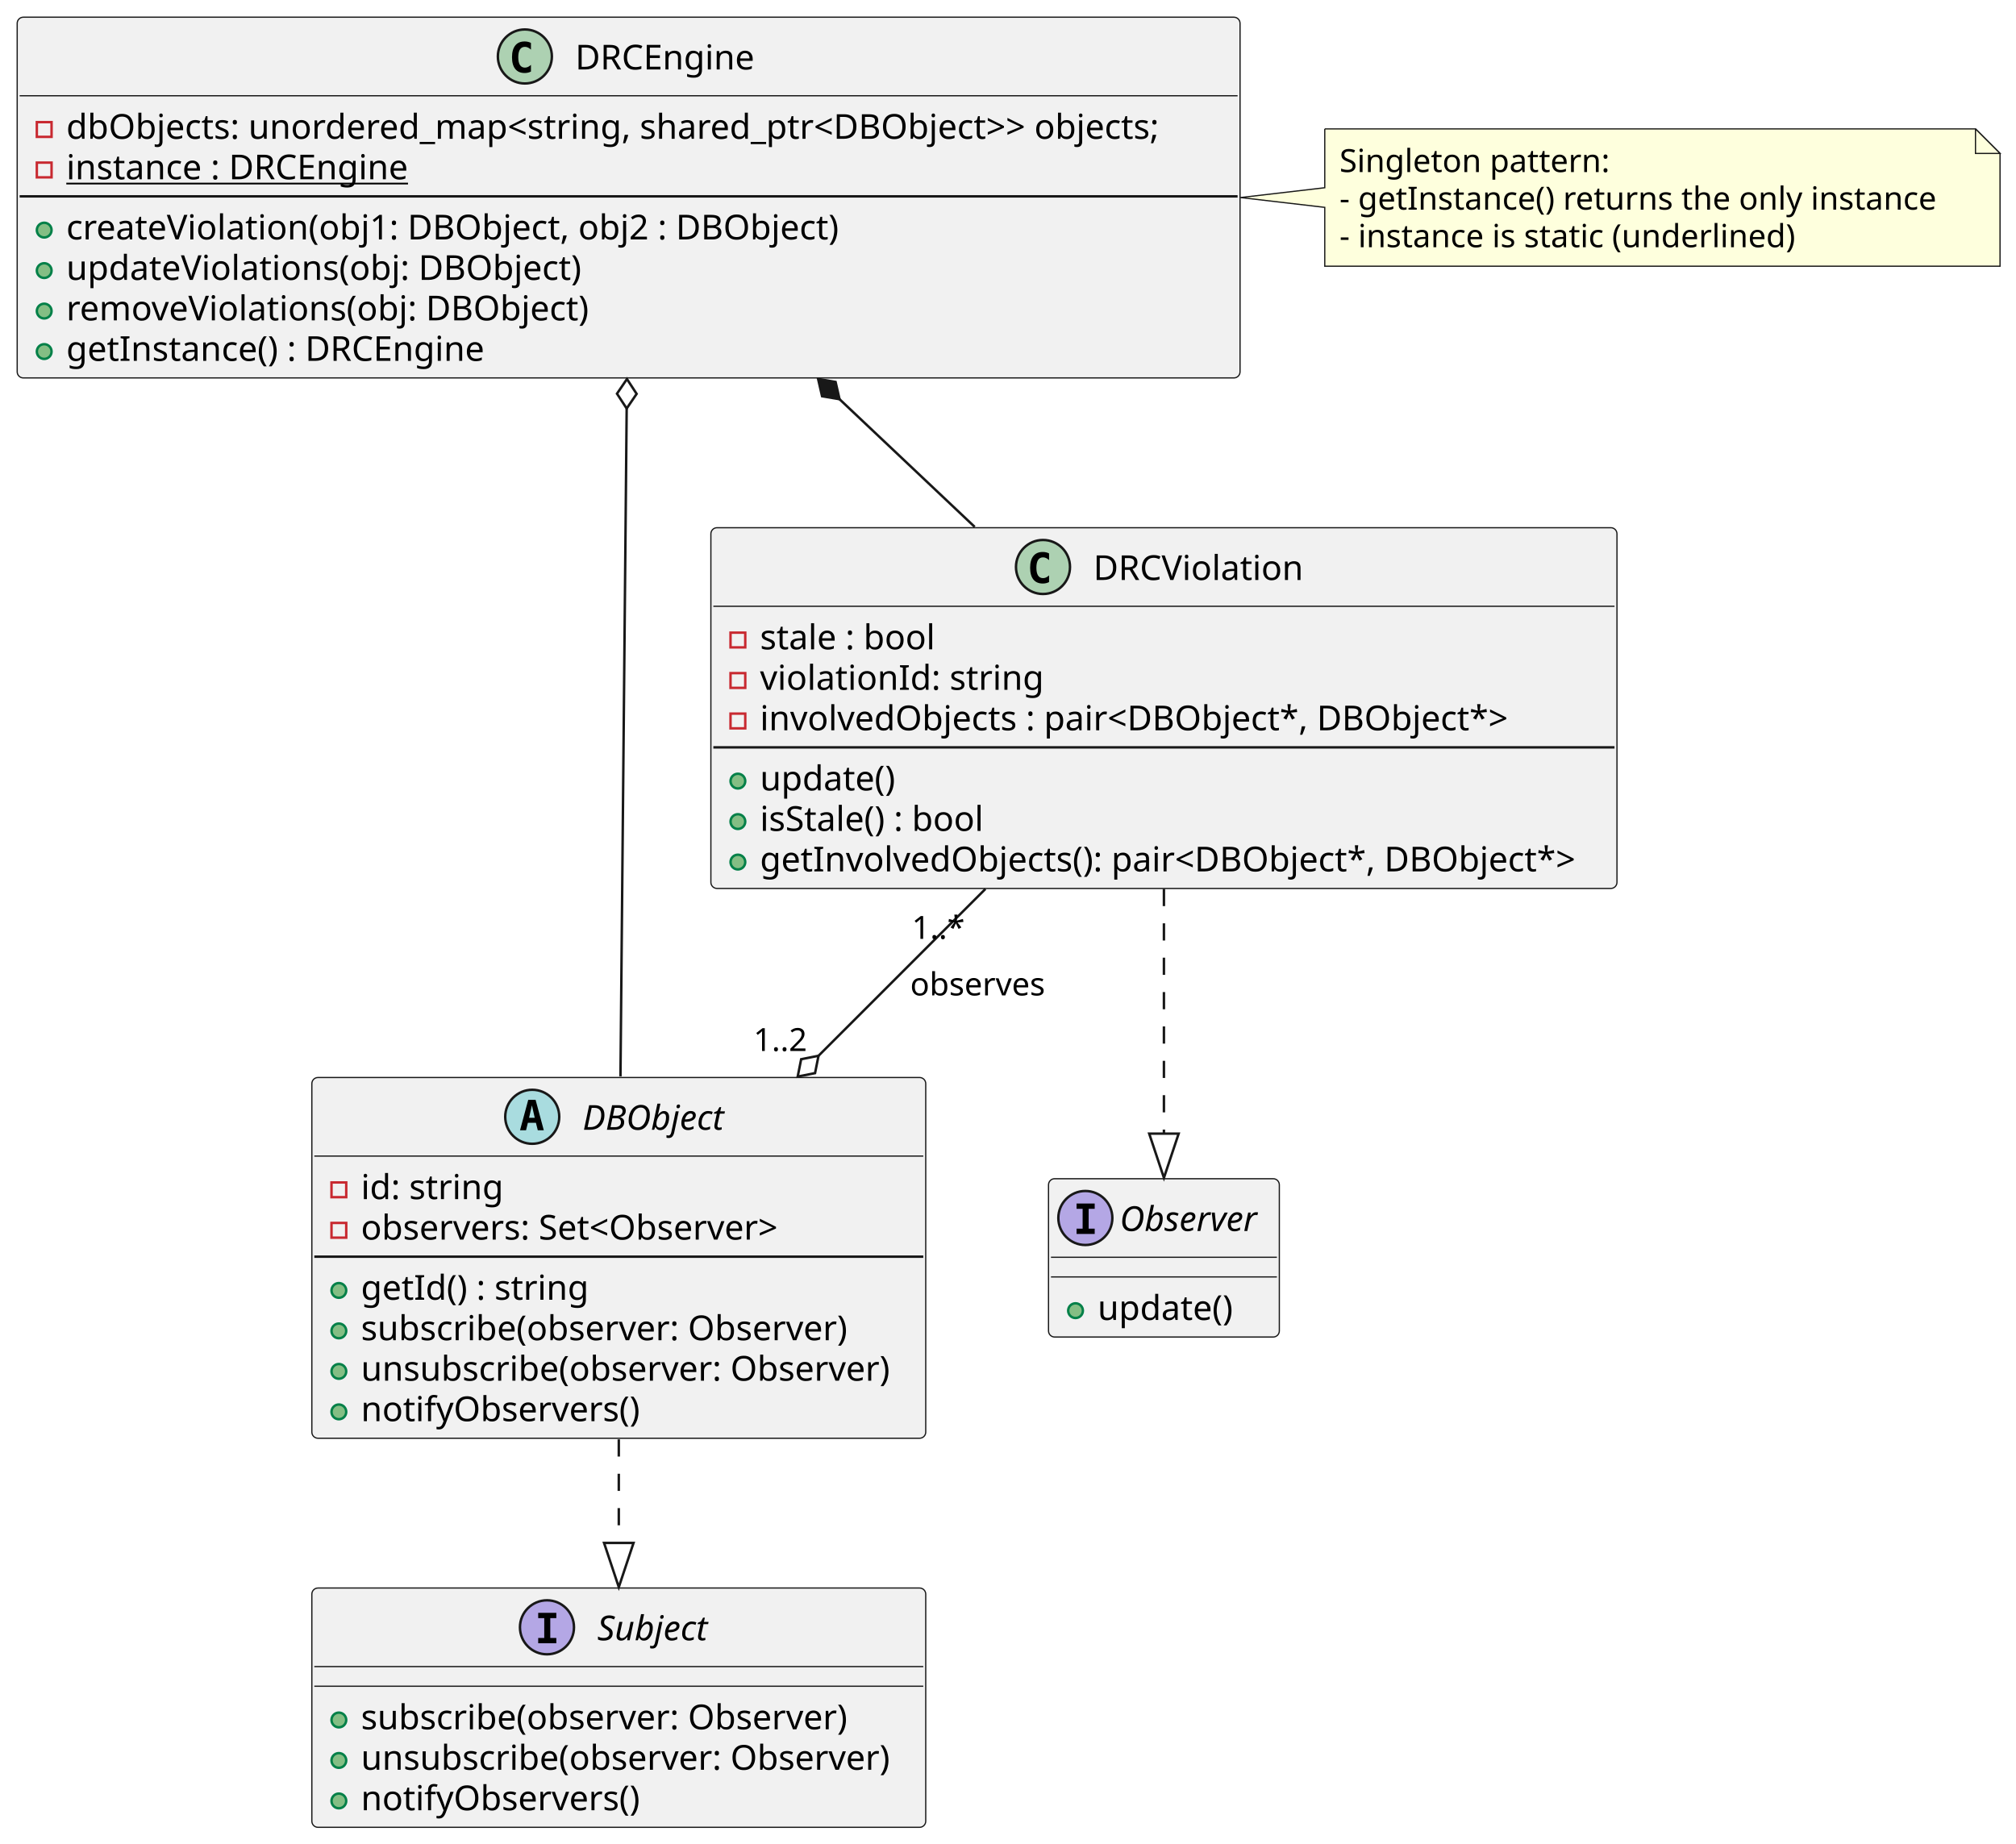
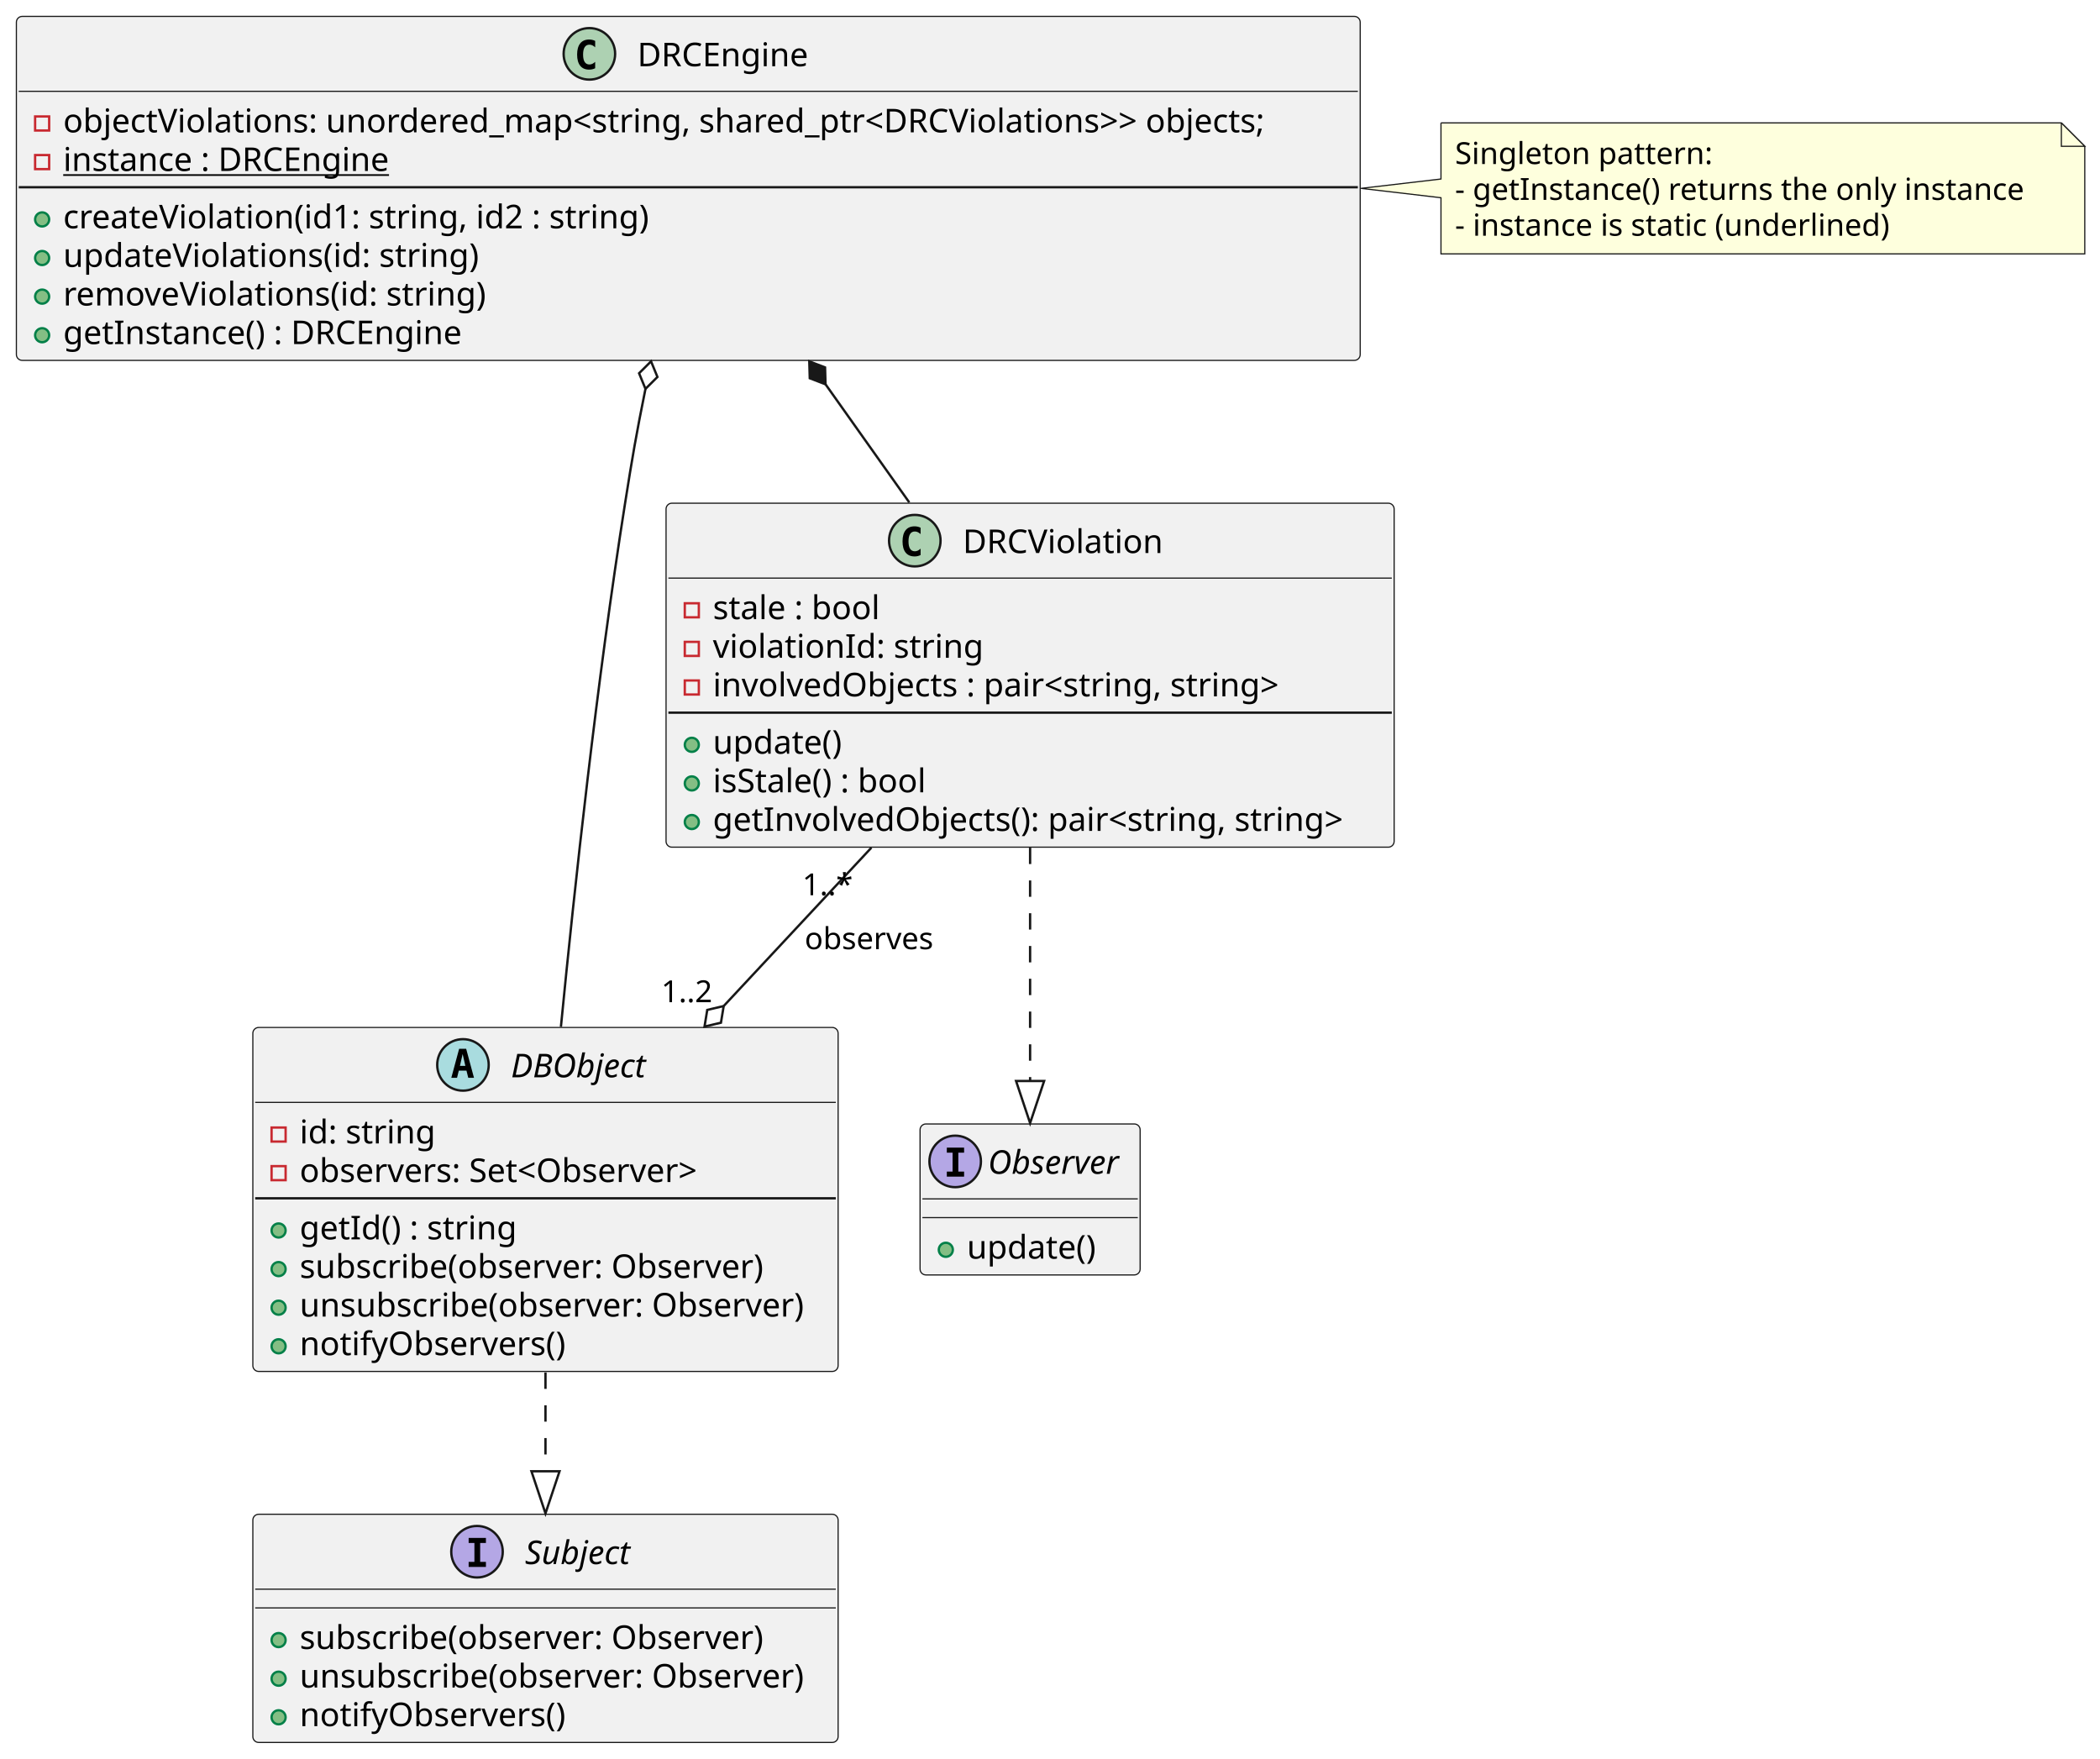
- <svg xmlns="http://www.w3.org/2000/svg" contentStyleType="text/css" height="751px" preserveAspectRatio="none" style="width:821px;height:751px;background:#FFFFFF;" version="1.1" viewBox="0 0 821 751" width="821px" zoomAndPan="magnify">
+ <svg xmlns="http://www.w3.org/2000/svg" contentStyleType="text/css" height="751px" preserveAspectRatio="none" style="width:897px;height:751px;background:#FFFFFF;" version="1.1" viewBox="0 0 897 751" width="897px" zoomAndPan="magnify">
  <defs />
  <g>
    <g id="elem_Observer">
-       <rect codeLine="2" fill="#F1F1F1" height="64.488" id="Observer" rx="2.5" ry="2.5" style="stroke:#181818;stroke-width:0.5;" width="94" x="427" y="480.08" />
-       <ellipse cx="442" cy="496.08" fill="#B4A7E5" rx="11" ry="11" style="stroke:#181818;stroke-width:1.0;" />
-       <path d="M438.428,492.345 L438.428,490.187 L445.807,490.187 L445.807,492.345 L443.342,492.345 L443.342,500.422 L445.807,500.422 L445.807,502.58 L438.428,502.58 L438.428,500.422 L440.893,500.422 L440.893,492.345 Z " fill="#000000" />
-       <text fill="#000000" font-family="sans-serif" font-size="14" font-style="italic" lengthAdjust="spacing" textLength="62" x="456" y="501.371">Observer</text>
-       <line style="stroke:#181818;stroke-width:0.5;" x1="428" x2="520" y1="512.08" y2="512.08" />
-       <line style="stroke:#181818;stroke-width:0.5;" x1="428" x2="520" y1="520.08" y2="520.08" />
-       <ellipse cx="438" cy="533.824" fill="#84BE84" rx="3" ry="3" style="stroke:#038048;stroke-width:1.0;" />
-       <text fill="#000000" font-family="sans-serif" font-size="14" lengthAdjust="spacing" textLength="58" x="447" y="537.615">update()</text>
+       <rect codeLine="2" fill="#F1F1F1" height="64.488" id="Observer" rx="2.5" ry="2.5" style="stroke:#181818;stroke-width:0.5;" width="94" x="393" y="480.08" />
+       <ellipse cx="408" cy="496.08" fill="#B4A7E5" rx="11" ry="11" style="stroke:#181818;stroke-width:1.0;" />
+       <path d="M404.428,492.345 L404.428,490.187 L411.807,490.187 L411.807,492.345 L409.342,492.345 L409.342,500.422 L411.807,500.422 L411.807,502.58 L404.428,502.58 L404.428,500.422 L406.893,500.422 L406.893,492.345 Z " fill="#000000" />
+       <text fill="#000000" font-family="sans-serif" font-size="14" font-style="italic" lengthAdjust="spacing" textLength="62" x="422" y="501.371">Observer</text>
+       <line style="stroke:#181818;stroke-width:0.5;" x1="394" x2="486" y1="512.08" y2="512.08" />
+       <line style="stroke:#181818;stroke-width:0.5;" x1="394" x2="486" y1="520.08" y2="520.08" />
+       <ellipse cx="404" cy="533.824" fill="#84BE84" rx="3" ry="3" style="stroke:#038048;stroke-width:1.0;" />
+       <text fill="#000000" font-family="sans-serif" font-size="14" lengthAdjust="spacing" textLength="58" x="413" y="537.615">update()</text>
    </g>
    <g id="elem_Subject">
-       <rect codeLine="6" fill="#F1F1F1" height="97.465" id="Subject" rx="2.5" ry="2.5" style="stroke:#181818;stroke-width:0.5;" width="250" x="127" y="646.79" />
-       <ellipse cx="222.75" cy="662.79" fill="#B4A7E5" rx="11" ry="11" style="stroke:#181818;stroke-width:1.0;" />
-       <path d="M219.178,659.055 L219.178,656.897 L226.557,656.897 L226.557,659.055 L224.092,659.055 L224.092,667.132 L226.557,667.132 L226.557,669.29 L219.178,669.29 L219.178,667.132 L221.643,667.132 L221.643,659.055 Z " fill="#000000" />
-       <text fill="#000000" font-family="sans-serif" font-size="14" font-style="italic" lengthAdjust="spacing" textLength="50" x="243.25" y="668.081">Subject</text>
-       <line style="stroke:#181818;stroke-width:0.5;" x1="128" x2="376" y1="678.79" y2="678.79" />
-       <line style="stroke:#181818;stroke-width:0.5;" x1="128" x2="376" y1="686.79" y2="686.79" />
-       <ellipse cx="138" cy="700.534" fill="#84BE84" rx="3" ry="3" style="stroke:#038048;stroke-width:1.0;" />
-       <text fill="#000000" font-family="sans-serif" font-size="14" lengthAdjust="spacing" textLength="206" x="147" y="704.325">subscribe(observer: Observer)</text>
-       <ellipse cx="138" cy="717.022" fill="#84BE84" rx="3" ry="3" style="stroke:#038048;stroke-width:1.0;" />
-       <text fill="#000000" font-family="sans-serif" font-size="14" lengthAdjust="spacing" textLength="224" x="147" y="720.813">unsubscribe(observer: Observer)</text>
-       <ellipse cx="138" cy="733.511" fill="#84BE84" rx="3" ry="3" style="stroke:#038048;stroke-width:1.0;" />
-       <text fill="#000000" font-family="sans-serif" font-size="14" lengthAdjust="spacing" textLength="118" x="147" y="737.302">notifyObservers()</text>
+       <rect codeLine="6" fill="#F1F1F1" height="97.465" id="Subject" rx="2.5" ry="2.5" style="stroke:#181818;stroke-width:0.5;" width="250" x="108" y="646.79" />
+       <ellipse cx="203.75" cy="662.79" fill="#B4A7E5" rx="11" ry="11" style="stroke:#181818;stroke-width:1.0;" />
+       <path d="M200.178,659.055 L200.178,656.897 L207.557,656.897 L207.557,659.055 L205.092,659.055 L205.092,667.132 L207.557,667.132 L207.557,669.29 L200.178,669.29 L200.178,667.132 L202.643,667.132 L202.643,659.055 Z " fill="#000000" />
+       <text fill="#000000" font-family="sans-serif" font-size="14" font-style="italic" lengthAdjust="spacing" textLength="50" x="224.25" y="668.081">Subject</text>
+       <line style="stroke:#181818;stroke-width:0.5;" x1="109" x2="357" y1="678.79" y2="678.79" />
+       <line style="stroke:#181818;stroke-width:0.5;" x1="109" x2="357" y1="686.79" y2="686.79" />
+       <ellipse cx="119" cy="700.534" fill="#84BE84" rx="3" ry="3" style="stroke:#038048;stroke-width:1.0;" />
+       <text fill="#000000" font-family="sans-serif" font-size="14" lengthAdjust="spacing" textLength="206" x="128" y="704.325">subscribe(observer: Observer)</text>
+       <ellipse cx="119" cy="717.022" fill="#84BE84" rx="3" ry="3" style="stroke:#038048;stroke-width:1.0;" />
+       <text fill="#000000" font-family="sans-serif" font-size="14" lengthAdjust="spacing" textLength="224" x="128" y="720.813">unsubscribe(observer: Observer)</text>
+       <ellipse cx="119" cy="733.511" fill="#84BE84" rx="3" ry="3" style="stroke:#038048;stroke-width:1.0;" />
+       <text fill="#000000" font-family="sans-serif" font-size="14" lengthAdjust="spacing" textLength="118" x="128" y="737.302">notifyObservers()</text>
    </g>
    <g id="elem_DBObject">
-       <rect codeLine="13" fill="#F1F1F1" height="146.93" id="DBObject" rx="2.5" ry="2.5" style="stroke:#181818;stroke-width:0.5;" width="250" x="127" y="438.86" />
-       <ellipse cx="216.75" cy="454.86" fill="#A9DCDF" rx="11" ry="11" style="stroke:#181818;stroke-width:1.0;" />
-       <path d="M216.613,450.208 L215.459,455.28 L217.775,455.28 Z M215.119,447.967 L218.116,447.967 L221.461,460.36 L219.012,460.36 L218.249,457.297 L214.97,457.297 L214.223,460.36 L211.774,460.36 Z " fill="#000000" />
-       <text fill="#000000" font-family="sans-serif" font-size="14" font-style="italic" lengthAdjust="spacing" textLength="62" x="237.25" y="460.151">DBObject</text>
-       <line style="stroke:#181818;stroke-width:0.5;" x1="128" x2="376" y1="470.86" y2="470.86" />
-       <rect fill="none" height="6" style="stroke:#C82930;stroke-width:1.0;" width="6" x="135" y="481.604" />
-       <text fill="#000000" font-family="sans-serif" font-size="14" lengthAdjust="spacing" textLength="61" x="147" y="488.395">id: string</text>
-       <rect fill="none" height="6" style="stroke:#C82930;stroke-width:1.0;" width="6" x="135" y="498.092" />
-       <text fill="#000000" font-family="sans-serif" font-size="14" lengthAdjust="spacing" textLength="180" x="147" y="504.883">observers: Set&lt;Observer&gt;</text>
-       <line style="stroke:#181818;stroke-width:1.0;" x1="128" x2="376" y1="511.837" y2="511.837" />
-       <ellipse cx="138" cy="525.581" fill="#84BE84" rx="3" ry="3" style="stroke:#038048;stroke-width:1.0;" />
-       <text fill="#000000" font-family="sans-serif" font-size="14" lengthAdjust="spacing" textLength="97" x="147" y="529.372">getId() : string</text>
-       <ellipse cx="138" cy="542.069" fill="#84BE84" rx="3" ry="3" style="stroke:#038048;stroke-width:1.0;" />
-       <text fill="#000000" font-family="sans-serif" font-size="14" lengthAdjust="spacing" textLength="206" x="147" y="545.86">subscribe(observer: Observer)</text>
-       <ellipse cx="138" cy="558.557" fill="#84BE84" rx="3" ry="3" style="stroke:#038048;stroke-width:1.0;" />
-       <text fill="#000000" font-family="sans-serif" font-size="14" lengthAdjust="spacing" textLength="224" x="147" y="562.348">unsubscribe(observer: Observer)</text>
-       <ellipse cx="138" cy="575.045" fill="#84BE84" rx="3" ry="3" style="stroke:#038048;stroke-width:1.0;" />
-       <text fill="#000000" font-family="sans-serif" font-size="14" lengthAdjust="spacing" textLength="118" x="147" y="578.837">notifyObservers()</text>
+       <rect codeLine="13" fill="#F1F1F1" height="146.93" id="DBObject" rx="2.5" ry="2.5" style="stroke:#181818;stroke-width:0.5;" width="250" x="108" y="438.86" />
+       <ellipse cx="197.75" cy="454.86" fill="#A9DCDF" rx="11" ry="11" style="stroke:#181818;stroke-width:1.0;" />
+       <path d="M197.613,450.208 L196.459,455.28 L198.775,455.28 Z M196.119,447.967 L199.116,447.967 L202.461,460.36 L200.012,460.36 L199.249,457.297 L195.97,457.297 L195.223,460.36 L192.774,460.36 Z " fill="#000000" />
+       <text fill="#000000" font-family="sans-serif" font-size="14" font-style="italic" lengthAdjust="spacing" textLength="62" x="218.25" y="460.151">DBObject</text>
+       <line style="stroke:#181818;stroke-width:0.5;" x1="109" x2="357" y1="470.86" y2="470.86" />
+       <rect fill="none" height="6" style="stroke:#C82930;stroke-width:1.0;" width="6" x="116" y="481.604" />
+       <text fill="#000000" font-family="sans-serif" font-size="14" lengthAdjust="spacing" textLength="61" x="128" y="488.395">id: string</text>
+       <rect fill="none" height="6" style="stroke:#C82930;stroke-width:1.0;" width="6" x="116" y="498.092" />
+       <text fill="#000000" font-family="sans-serif" font-size="14" lengthAdjust="spacing" textLength="180" x="128" y="504.883">observers: Set&lt;Observer&gt;</text>
+       <line style="stroke:#181818;stroke-width:1.0;" x1="109" x2="357" y1="511.837" y2="511.837" />
+       <ellipse cx="119" cy="525.581" fill="#84BE84" rx="3" ry="3" style="stroke:#038048;stroke-width:1.0;" />
+       <text fill="#000000" font-family="sans-serif" font-size="14" lengthAdjust="spacing" textLength="97" x="128" y="529.372">getId() : string</text>
+       <ellipse cx="119" cy="542.069" fill="#84BE84" rx="3" ry="3" style="stroke:#038048;stroke-width:1.0;" />
+       <text fill="#000000" font-family="sans-serif" font-size="14" lengthAdjust="spacing" textLength="206" x="128" y="545.86">subscribe(observer: Observer)</text>
+       <ellipse cx="119" cy="558.557" fill="#84BE84" rx="3" ry="3" style="stroke:#038048;stroke-width:1.0;" />
+       <text fill="#000000" font-family="sans-serif" font-size="14" lengthAdjust="spacing" textLength="224" x="128" y="562.348">unsubscribe(observer: Observer)</text>
+       <ellipse cx="119" cy="575.045" fill="#84BE84" rx="3" ry="3" style="stroke:#038048;stroke-width:1.0;" />
+       <text fill="#000000" font-family="sans-serif" font-size="14" lengthAdjust="spacing" textLength="118" x="128" y="578.837">notifyObservers()</text>
    </g>
    <g id="elem_DRCViolation">
-       <rect codeLine="23" fill="#F1F1F1" height="146.93" id="DRCViolation" rx="2.5" ry="2.5" style="stroke:#181818;stroke-width:0.5;" width="369" x="289.5" y="214.93" />
-       <ellipse cx="424.75" cy="230.93" fill="#ADD1B2" rx="11" ry="11" style="stroke:#181818;stroke-width:1.0;" />
-       <path d="M427.223,237.073 Q426.642,237.372 426.003,237.521 Q425.364,237.671 424.658,237.671 Q422.151,237.671 420.832,236.019 Q419.512,234.367 419.512,231.246 Q419.512,228.117 420.832,226.465 Q422.151,224.813 424.658,224.813 Q425.364,224.813 426.011,224.962 Q426.659,225.112 427.223,225.411 L427.223,228.133 Q426.592,227.552 425.999,227.282 Q425.405,227.012 424.774,227.012 Q423.43,227.012 422.745,228.079 Q422.06,229.146 422.06,231.246 Q422.06,233.338 422.745,234.404 Q423.43,235.471 424.774,235.471 Q425.405,235.471 425.999,235.201 Q426.592,234.931 427.223,234.35 Z " fill="#000000" />
-       <text fill="#000000" font-family="sans-serif" font-size="14" lengthAdjust="spacing" textLength="90" x="445.25" y="236.221">DRCViolation</text>
-       <line style="stroke:#181818;stroke-width:0.5;" x1="290.5" x2="657.5" y1="246.93" y2="246.93" />
-       <rect fill="none" height="6" style="stroke:#C82930;stroke-width:1.0;" width="6" x="297.5" y="257.674" />
-       <text fill="#000000" font-family="sans-serif" font-size="14" lengthAdjust="spacing" textLength="75" x="309.5" y="264.465">stale : bool</text>
-       <rect fill="none" height="6" style="stroke:#C82930;stroke-width:1.0;" width="6" x="297.5" y="274.162" />
-       <text fill="#000000" font-family="sans-serif" font-size="14" lengthAdjust="spacing" textLength="120" x="309.5" y="280.953">violationId: string</text>
-       <rect fill="none" height="6" style="stroke:#C82930;stroke-width:1.0;" width="6" x="297.5" y="290.651" />
-       <text fill="#000000" font-family="sans-serif" font-size="14" lengthAdjust="spacing" textLength="315" x="309.5" y="297.442">involvedObjects : pair&lt;DBObject*, DBObject*&gt;</text>
-       <line style="stroke:#181818;stroke-width:1.0;" x1="290.5" x2="657.5" y1="304.395" y2="304.395" />
-       <ellipse cx="300.5" cy="318.139" fill="#84BE84" rx="3" ry="3" style="stroke:#038048;stroke-width:1.0;" />
-       <text fill="#000000" font-family="sans-serif" font-size="14" lengthAdjust="spacing" textLength="58" x="309.5" y="321.93">update()</text>
-       <ellipse cx="300.5" cy="334.627" fill="#84BE84" rx="3" ry="3" style="stroke:#038048;stroke-width:1.0;" />
-       <text fill="#000000" font-family="sans-serif" font-size="14" lengthAdjust="spacing" textLength="97" x="309.5" y="338.418">isStale() : bool</text>
-       <ellipse cx="300.5" cy="351.115" fill="#84BE84" rx="3" ry="3" style="stroke:#038048;stroke-width:1.0;" />
-       <text fill="#000000" font-family="sans-serif" font-size="14" lengthAdjust="spacing" textLength="343" x="309.5" y="354.907">getInvolvedObjects(): pair&lt;DBObject*, DBObject*&gt;</text>
+       <rect codeLine="23" fill="#F1F1F1" height="146.93" id="DRCViolation" rx="2.5" ry="2.5" style="stroke:#181818;stroke-width:0.5;" width="311" x="284.5" y="214.93" />
+       <ellipse cx="390.75" cy="230.93" fill="#ADD1B2" rx="11" ry="11" style="stroke:#181818;stroke-width:1.0;" />
+       <path d="M393.223,237.073 Q392.642,237.372 392.003,237.521 Q391.364,237.671 390.658,237.671 Q388.151,237.671 386.832,236.019 Q385.512,234.367 385.512,231.246 Q385.512,228.117 386.832,226.465 Q388.151,224.813 390.658,224.813 Q391.364,224.813 392.011,224.962 Q392.659,225.112 393.223,225.411 L393.223,228.133 Q392.592,227.552 391.999,227.282 Q391.405,227.012 390.774,227.012 Q389.43,227.012 388.745,228.079 Q388.06,229.146 388.06,231.246 Q388.06,233.338 388.745,234.404 Q389.43,235.471 390.774,235.471 Q391.405,235.471 391.999,235.201 Q392.592,234.931 393.223,234.35 Z " fill="#000000" />
+       <text fill="#000000" font-family="sans-serif" font-size="14" lengthAdjust="spacing" textLength="90" x="411.25" y="236.221">DRCViolation</text>
+       <line style="stroke:#181818;stroke-width:0.5;" x1="285.5" x2="594.5" y1="246.93" y2="246.93" />
+       <rect fill="none" height="6" style="stroke:#C82930;stroke-width:1.0;" width="6" x="292.5" y="257.674" />
+       <text fill="#000000" font-family="sans-serif" font-size="14" lengthAdjust="spacing" textLength="75" x="304.5" y="264.465">stale : bool</text>
+       <rect fill="none" height="6" style="stroke:#C82930;stroke-width:1.0;" width="6" x="292.5" y="274.162" />
+       <text fill="#000000" font-family="sans-serif" font-size="14" lengthAdjust="spacing" textLength="120" x="304.5" y="280.953">violationId: string</text>
+       <rect fill="none" height="6" style="stroke:#C82930;stroke-width:1.0;" width="6" x="292.5" y="290.651" />
+       <text fill="#000000" font-family="sans-serif" font-size="14" lengthAdjust="spacing" textLength="257" x="304.5" y="297.442">involvedObjects : pair&lt;string, string&gt;</text>
+       <line style="stroke:#181818;stroke-width:1.0;" x1="285.5" x2="594.5" y1="304.395" y2="304.395" />
+       <ellipse cx="295.5" cy="318.139" fill="#84BE84" rx="3" ry="3" style="stroke:#038048;stroke-width:1.0;" />
+       <text fill="#000000" font-family="sans-serif" font-size="14" lengthAdjust="spacing" textLength="58" x="304.5" y="321.93">update()</text>
+       <ellipse cx="295.5" cy="334.627" fill="#84BE84" rx="3" ry="3" style="stroke:#038048;stroke-width:1.0;" />
+       <text fill="#000000" font-family="sans-serif" font-size="14" lengthAdjust="spacing" textLength="97" x="304.5" y="338.418">isStale() : bool</text>
+       <ellipse cx="295.5" cy="351.115" fill="#84BE84" rx="3" ry="3" style="stroke:#038048;stroke-width:1.0;" />
+       <text fill="#000000" font-family="sans-serif" font-size="14" lengthAdjust="spacing" textLength="285" x="304.5" y="354.907">getInvolvedObjects(): pair&lt;string, string&gt;</text>
    </g>
    <g id="elem_DRCEngine">
-       <rect codeLine="33" fill="#F1F1F1" height="146.93" id="DRCEngine" rx="2.5" ry="2.5" style="stroke:#181818;stroke-width:0.5;" width="498" x="7" y="7" />
-       <ellipse cx="213.75" cy="23" fill="#ADD1B2" rx="11" ry="11" style="stroke:#181818;stroke-width:1.0;" />
-       <path d="M216.223,29.143 Q215.642,29.442 215.003,29.591 Q214.364,29.741 213.658,29.741 Q211.151,29.741 209.832,28.089 Q208.512,26.437 208.512,23.316 Q208.512,20.186 209.832,18.535 Q211.151,16.883 213.658,16.883 Q214.364,16.883 215.011,17.032 Q215.659,17.182 216.223,17.48 L216.223,20.203 Q215.592,19.622 214.999,19.352 Q214.405,19.082 213.774,19.082 Q212.43,19.082 211.745,20.149 Q211.06,21.216 211.06,23.316 Q211.06,25.408 211.745,26.474 Q212.43,27.541 213.774,27.541 Q214.405,27.541 214.999,27.271 Q215.592,27.002 216.223,26.42 Z " fill="#000000" />
-       <text fill="#000000" font-family="sans-serif" font-size="14" lengthAdjust="spacing" textLength="76" x="234.25" y="28.291">DRCEngine</text>
-       <line style="stroke:#181818;stroke-width:0.5;" x1="8" x2="504" y1="39" y2="39" />
+       <rect codeLine="33" fill="#F1F1F1" height="146.93" id="DRCEngine" rx="2.5" ry="2.5" style="stroke:#181818;stroke-width:0.5;" width="574" x="7" y="7" />
+       <ellipse cx="251.75" cy="23" fill="#ADD1B2" rx="11" ry="11" style="stroke:#181818;stroke-width:1.0;" />
+       <path d="M254.223,29.143 Q253.642,29.442 253.003,29.591 Q252.364,29.741 251.658,29.741 Q249.151,29.741 247.832,28.089 Q246.512,26.437 246.512,23.316 Q246.512,20.186 247.832,18.535 Q249.151,16.883 251.658,16.883 Q252.364,16.883 253.011,17.032 Q253.659,17.182 254.223,17.48 L254.223,20.203 Q253.592,19.622 252.999,19.352 Q252.405,19.082 251.774,19.082 Q250.43,19.082 249.745,20.149 Q249.06,21.216 249.06,23.316 Q249.06,25.408 249.745,26.474 Q250.43,27.541 251.774,27.541 Q252.405,27.541 252.999,27.271 Q253.592,27.002 254.223,26.42 Z " fill="#000000" />
+       <text fill="#000000" font-family="sans-serif" font-size="14" lengthAdjust="spacing" textLength="76" x="272.25" y="28.291">DRCEngine</text>
+       <line style="stroke:#181818;stroke-width:0.5;" x1="8" x2="580" y1="39" y2="39" />
      <rect fill="none" height="6" style="stroke:#C82930;stroke-width:1.0;" width="6" x="15" y="49.744" />
-       <text fill="#000000" font-family="sans-serif" font-size="14" lengthAdjust="spacing" textLength="472" x="27" y="56.535">dbObjects: unordered_map&lt;string, shared_ptr&lt;DBObject&gt;&gt; objects;</text>
+       <text fill="#000000" font-family="sans-serif" font-size="14" lengthAdjust="spacing" textLength="548" x="27" y="56.535">objectViolations: unordered_map&lt;string, shared_ptr&lt;DRCViolations&gt;&gt; objects;</text>
      <rect fill="none" height="6" style="stroke:#C82930;stroke-width:1.0;" width="6" x="15" y="66.232" />
      <text fill="#000000" font-family="sans-serif" font-size="14" lengthAdjust="spacing" text-decoration="underline" textLength="145" x="27" y="73.023">instance : DRCEngine</text>
-       <line style="stroke:#181818;stroke-width:1.0;" x1="8" x2="504" y1="79.977" y2="79.977" />
+       <line style="stroke:#181818;stroke-width:1.0;" x1="8" x2="580" y1="79.977" y2="79.977" />
      <ellipse cx="18" cy="93.721" fill="#84BE84" rx="3" ry="3" style="stroke:#038048;stroke-width:1.0;" />
-       <text fill="#000000" font-family="sans-serif" font-size="14" lengthAdjust="spacing" textLength="327" x="27" y="97.512">createViolation(obj1: DBObject, obj2 : DBObject)</text>
+       <text fill="#000000" font-family="sans-serif" font-size="14" lengthAdjust="spacing" textLength="265" x="27" y="97.512">createViolation(id1: string, id2 : string)</text>
      <ellipse cx="18" cy="110.209" fill="#84BE84" rx="3" ry="3" style="stroke:#038048;stroke-width:1.0;" />
-       <text fill="#000000" font-family="sans-serif" font-size="14" lengthAdjust="spacing" textLength="218" x="27" y="114">updateViolations(obj: DBObject)</text>
+       <text fill="#000000" font-family="sans-serif" font-size="14" lengthAdjust="spacing" textLength="187" x="27" y="114">updateViolations(id: string)</text>
      <ellipse cx="18" cy="126.697" fill="#84BE84" rx="3" ry="3" style="stroke:#038048;stroke-width:1.0;" />
-       <text fill="#000000" font-family="sans-serif" font-size="14" lengthAdjust="spacing" textLength="221" x="27" y="130.488">removeViolations(obj: DBObject)</text>
+       <text fill="#000000" font-family="sans-serif" font-size="14" lengthAdjust="spacing" textLength="190" x="27" y="130.488">removeViolations(id: string)</text>
      <ellipse cx="18" cy="143.185" fill="#84BE84" rx="3" ry="3" style="stroke:#038048;stroke-width:1.0;" />
      <text fill="#000000" font-family="sans-serif" font-size="14" lengthAdjust="spacing" textLength="177" x="27" y="146.977">getInstance() : DRCEngine</text>
    </g>
    <g id="elem_GMN12">
-       <path d="M539.5,52.5 L539.5,76.46 L505.15,80.46 L539.5,84.46 L539.5,108.432 A0,0 0 0 0 539.5,108.432 L814.5,108.432 A0,0 0 0 0 814.5,108.432 L814.5,62.5 L804.5,52.5 L539.5,52.5 A0,0 0 0 0 539.5,52.5 " fill="#FEFFDD" style="stroke:#181818;stroke-width:0.5;" />
-       <path d="M804.5,52.5 L804.5,62.5 L814.5,62.5 L804.5,52.5 " fill="#FEFFDD" style="stroke:#181818;stroke-width:0.5;" />
-       <text fill="#000000" font-family="sans-serif" font-size="13" lengthAdjust="spacing" textLength="112" x="545.5" y="70.068">Singleton pattern:</text>
-       <text fill="#000000" font-family="sans-serif" font-size="13" lengthAdjust="spacing" textLength="254" x="545.5" y="85.379">- getInstance() returns the only instance</text>
-       <text fill="#000000" font-family="sans-serif" font-size="13" lengthAdjust="spacing" textLength="198" x="545.5" y="100.689">- instance is static (underlined)</text>
+       <path d="M615.5,52.5 L615.5,76.46 L581.32,80.46 L615.5,84.46 L615.5,108.432 A0,0 0 0 0 615.5,108.432 L890.5,108.432 A0,0 0 0 0 890.5,108.432 L890.5,62.5 L880.5,52.5 L615.5,52.5 A0,0 0 0 0 615.5,52.5 " fill="#FEFFDD" style="stroke:#181818;stroke-width:0.5;" />
+       <path d="M880.5,52.5 L880.5,62.5 L890.5,62.5 L880.5,52.5 " fill="#FEFFDD" style="stroke:#181818;stroke-width:0.5;" />
+       <text fill="#000000" font-family="sans-serif" font-size="13" lengthAdjust="spacing" textLength="112" x="621.5" y="70.068">Singleton pattern:</text>
+       <text fill="#000000" font-family="sans-serif" font-size="13" lengthAdjust="spacing" textLength="254" x="621.5" y="85.379">- getInstance() returns the only instance</text>
+       <text fill="#000000" font-family="sans-serif" font-size="13" lengthAdjust="spacing" textLength="198" x="621.5" y="100.689">- instance is static (underlined)</text>
    </g>
    <g id="link_DBObject_Subject">
-       <path codeLine="43" d="M252,586.24 C252,606.49 252,609.98 252,628.43 " fill="none" id="DBObject-to-Subject" style="stroke:#181818;stroke-width:1.0;stroke-dasharray:7.0,7.0;" />
-       <polygon fill="none" points="252,646.43,258,628.43,246,628.43,252,646.43" style="stroke:#181818;stroke-width:1.0;" />
+       <path codeLine="43" d="M233,586.24 C233,606.49 233,609.98 233,628.43 " fill="none" id="DBObject-to-Subject" style="stroke:#181818;stroke-width:1.0;stroke-dasharray:7.0,7.0;" />
+       <polygon fill="none" points="233,646.43,239,628.43,227,628.43,233,646.43" style="stroke:#181818;stroke-width:1.0;" />
    </g>
    <g id="link_DRCViolation_Observer">
-       <path codeLine="44" d="M474,362.06 C474,401.88 474,431.2 474,461.72 " fill="none" id="DRCViolation-to-Observer" style="stroke:#181818;stroke-width:1.0;stroke-dasharray:7.0,7.0;" />
-       <polygon fill="none" points="474,479.72,480,461.72,468,461.72,474,479.72" style="stroke:#181818;stroke-width:1.0;" />
+       <path codeLine="44" d="M440,362.06 C440,401.88 440,431.2 440,461.72 " fill="none" id="DRCViolation-to-Observer" style="stroke:#181818;stroke-width:1.0;stroke-dasharray:7.0,7.0;" />
+       <polygon fill="none" points="440,479.72,446,461.72,434,461.72,440,479.72" style="stroke:#181818;stroke-width:1.0;" />
    </g>
    <g id="link_DRCViolation_DBObject">
-       <path codeLine="45" d="M401.31,362.06 C376.78,386.58 357.887,405.466 333.337,430.006 " fill="none" id="DRCViolation-to-DBObject" style="stroke:#181818;stroke-width:1.0;" />
-       <polygon fill="none" points="324.85,438.49,331.921,437.077,333.337,430.006,326.266,431.419,324.85,438.49" style="stroke:#181818;stroke-width:1.0;" />
-       <text fill="#000000" font-family="sans-serif" font-size="13" lengthAdjust="spacing" textLength="56" x="370.66" y="405.428">observes</text>
-       <text fill="#000000" font-family="sans-serif" font-size="13" lengthAdjust="spacing" textLength="22" x="371.333" y="382.379">1..*</text>
-       <text fill="#000000" font-family="sans-serif" font-size="13" lengthAdjust="spacing" textLength="24" x="306.84" y="428.067">1..2</text>
+       <path codeLine="45" d="M372.22,362.06 C349.35,386.58 332.005,405.175 309.115,429.715 " fill="none" id="DRCViolation-to-DBObject" style="stroke:#181818;stroke-width:1.0;" />
+       <polygon fill="none" points="300.93,438.49,307.948,436.831,309.115,429.715,302.098,431.374,300.93,438.49" style="stroke:#181818;stroke-width:1.0;" />
+       <text fill="#000000" font-family="sans-serif" font-size="13" lengthAdjust="spacing" textLength="56" x="343.71" y="405.428">observes</text>
+       <text fill="#000000" font-family="sans-serif" font-size="13" lengthAdjust="spacing" textLength="22" x="342.711" y="382.379">1..*</text>
+       <text fill="#000000" font-family="sans-serif" font-size="13" lengthAdjust="spacing" textLength="24" x="282.436" y="428.067">1..2</text>
    </g>
    <g id="link_DRCEngine_DRCViolation">
-       <path codeLine="48" d="M341.892,162.592 C362.592,182.152 376.24,195.05 396.94,214.6 " fill="none" id="DRCEngine-backto-DRCViolation" style="stroke:#181818;stroke-width:1.0;" />
-       <polygon fill="#181818" points="333.17,154.35,334.784,161.378,341.892,162.592,340.278,155.564,333.17,154.35" style="stroke:#181818;stroke-width:1.0;" />
+       <path codeLine="48" d="M352.618,164.141 C366.478,183.701 374.53,195.05 388.39,214.6 " fill="none" id="DRCEngine-backto-DRCViolation" style="stroke:#181818;stroke-width:1.0;" />
+       <polygon fill="#181818" points="345.68,154.35,345.885,161.558,352.618,164.141,352.413,156.933,345.68,154.35" style="stroke:#181818;stroke-width:1.0;" />
    </g>
    <g id="link_DRCEngine_DBObject">
-       <path codeLine="49" d="M255.208,166.38 C254.468,245.549 253.42,359.24 252.68,438.4 " fill="none" id="DRCEngine-backto-DBObject" style="stroke:#181818;stroke-width:1.0;" />
-       <polygon fill="none" points="255.32,154.38,251.264,160.342,255.208,166.38,259.264,160.417,255.32,154.38" style="stroke:#181818;stroke-width:1.0;" />
+       <path codeLine="49" d="M275.709,166.101 C271.739,185.711 270.12,195.2 267,214.93 C254.98,290.9 245.46,378.46 239.59,438.61 " fill="none" id="DRCEngine-backto-DBObject" style="stroke:#181818;stroke-width:1.0;" />
+       <polygon fill="none" points="278.09,154.34,272.979,159.427,275.709,166.101,280.82,161.014,278.09,154.34" style="stroke:#181818;stroke-width:1.0;" />
    </g>
  </g>
</svg>
